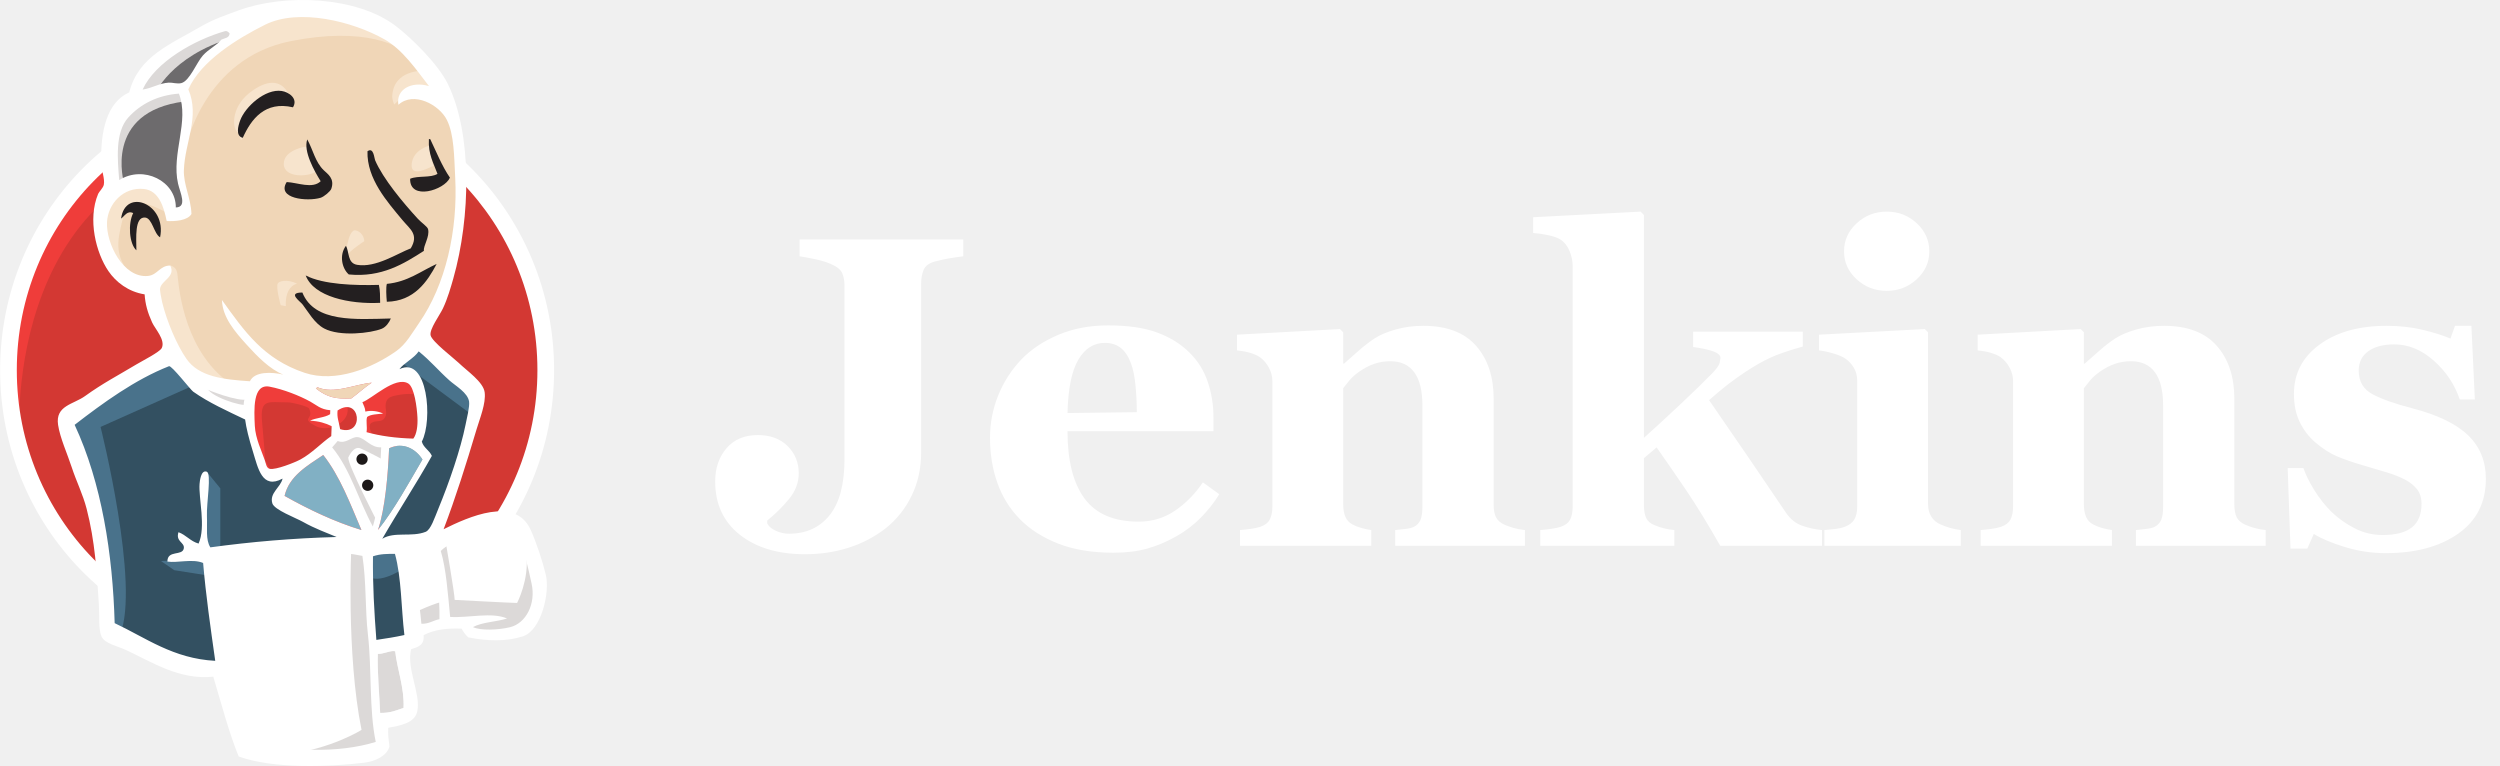
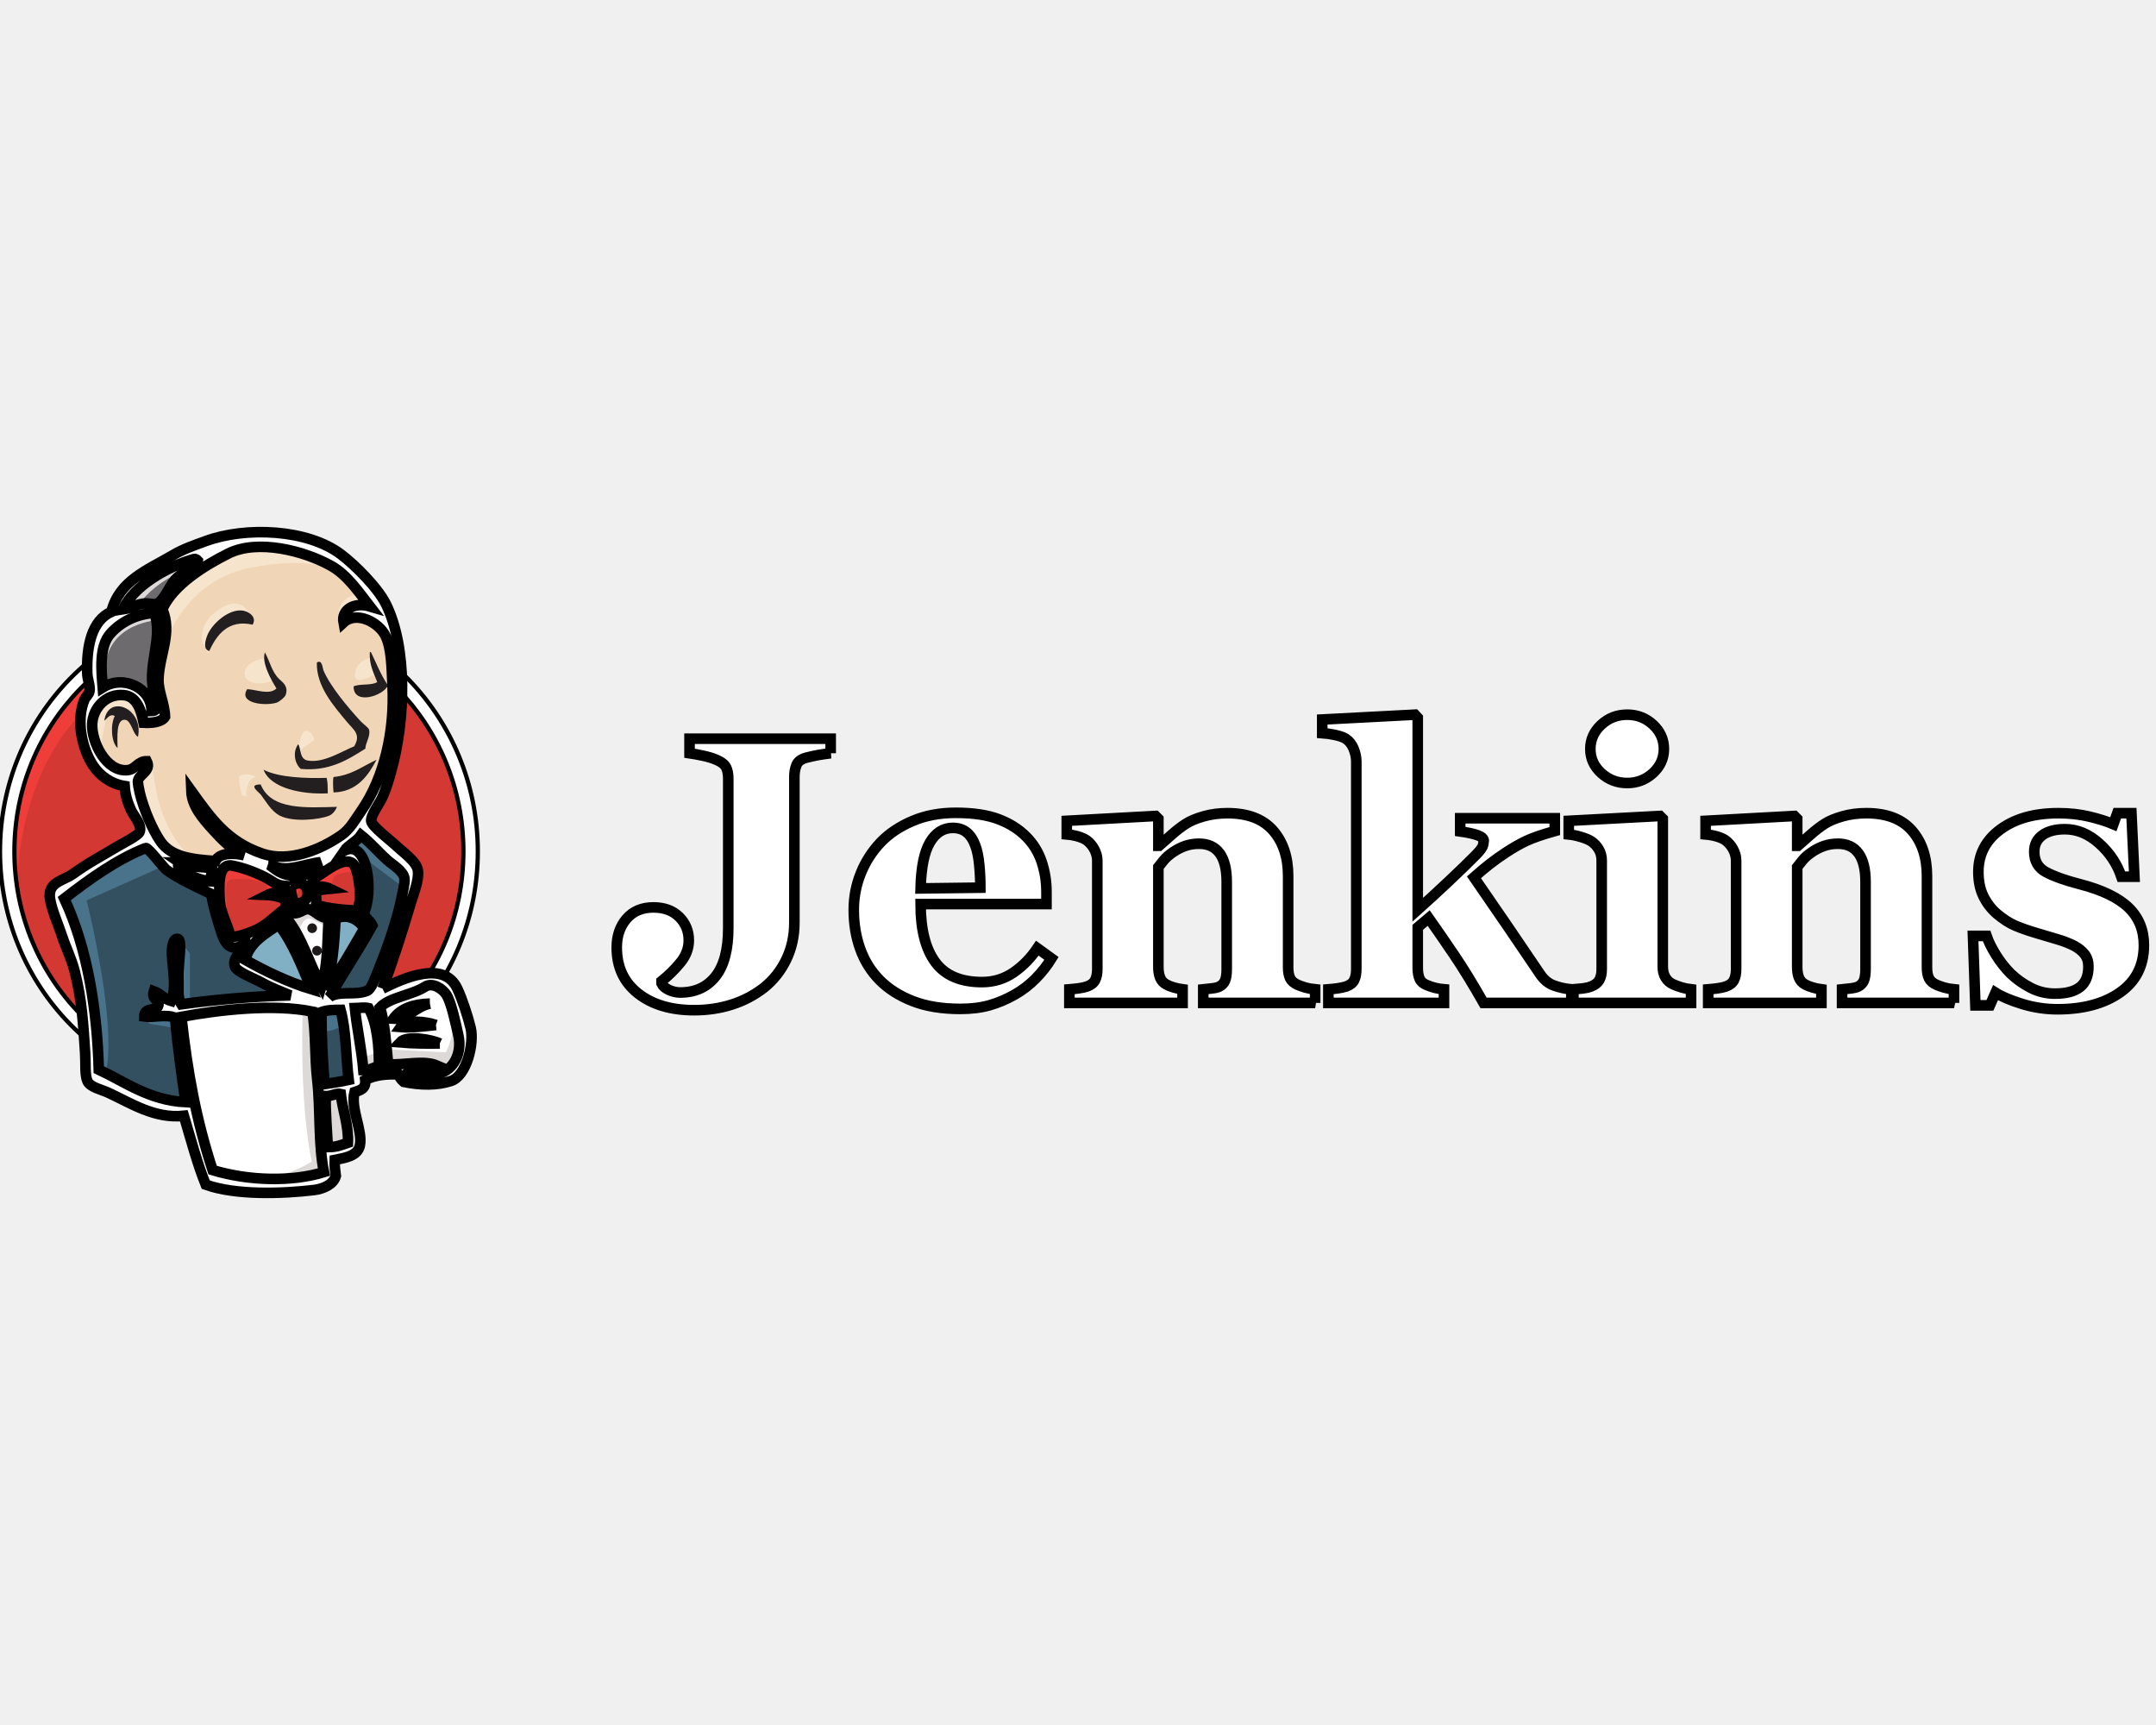
- <svg xmlns="http://www.w3.org/2000/svg" width="2500" height="766" viewBox="10 10 1017.716 311.856">
+ <svg xmlns="http://www.w3.org/2000/svg" width="2500" height="2000" viewBox="10 10 1017.716 311.856">
  <path d="M232.147 160.275c0 61.786-48.968 111.874-109.375 111.874-60.405 0-109.373-50.088-109.373-111.874C13.399 98.488 62.367 48.4 122.772 48.4c60.407 0 109.375 50.089 109.375 111.876" fill="#d33833" />
  <path d="M17.856 187.983s-7.917-116.668 99.583-120l-7.499-12.5-58.332 19.582L34.94 94.233 20.356 122.15l-8.334 32.5 2.5 21.666" fill="#ef3d3a" />
-   <path d="M47.86 83.956c-19.19 19.635-31.065 46.745-31.065 76.737 0 29.983 11.875 57.097 31.065 76.73 19.2 19.63 45.659 31.745 74.911 31.745 29.253 0 55.714-12.114 74.913-31.745 19.188-19.632 31.065-46.745 31.065-76.73 0-29.992-11.878-57.102-31.065-76.737-19.199-19.627-45.659-31.74-74.913-31.743-29.252.002-55.711 12.116-74.911 31.743zm-4.856 158.215C22.609 221.314 10 192.49 10 160.693c0-31.802 12.609-60.624 33.002-81.483 20.39-20.864 48.614-33.794 79.768-33.79 31.154-.004 59.381 12.926 79.767 33.79 20.397 20.859 33.008 49.684 33.004 81.483.003 31.796-12.607 60.62-33.004 81.478-20.386 20.862-48.613 33.792-79.767 33.792-31.153 0-59.378-12.93-79.766-33.792" fill="#fff" />
+   <path d="M47.86 83.956c-19.19 19.635-31.065 46.745-31.065 76.737 0 29.983 11.875 57.097 31.065 76.73 19.2 19.63 45.659 31.745 74.911 31.745 29.253 0 55.714-12.114 74.913-31.745 19.188-19.632 31.065-46.745 31.065-76.73 0-29.992-11.878-57.102-31.065-76.737-19.199-19.627-45.659-31.74-74.913-31.743-29.252.002-55.711 12.116-74.911 31.743zm-4.856 158.215C22.609 221.314 10 192.49 10 160.693c0-31.802 12.609-60.624 33.002-81.483 20.39-20.864 48.614-33.794 79.768-33.79 31.154-.004 59.381 12.926 79.767 33.79 20.397 20.859 33.008 49.684 33.004 81.483.003 31.796-12.607 60.62-33.004 81.478-20.386 20.862-48.613 33.792-79.767 33.792-31.153 0-59.378-12.93-79.766-33.792" stroke="#000" stroke-width="2" fill="#fff" />
  <path d="M168.814 160.895l-16.668 2.5-22.5 2.5-14.583.416-14.167-.416-10.833-3.334-9.583-10.416-7.5-21.25-1.667-4.584-10-3.332-5.833-9.584-4.167-13.75 4.583-12.084 10.834-3.75 8.75 4.168 4.166 9.166 5-.834 1.667-2.082-1.667-9.584-.416-12.084 2.5-16.666-.097-9.52L94.23 34.23l13.333-9.584 23.333-10 25.834 3.75 22.5 16.25 10.416 16.667 6.668 12.083 1.666 30-5 25.834-9.166 22.916-8.75 12.084" fill="#f0d6b7" />
  <path d="M154.646 232.978l-59.583 2.5v10l5 35-2.5 2.917-41.667-14.167-2.916-5-4.167-47.083-9.583-28.334-2.084-6.666L70.48 159.23l10.416-4.168 9.167 11.25 7.917 7.084 9.166 2.916 4.167 1.25 5 21.667 3.75 4.583 9.583-3.333-6.666 12.917 36.25 17.083-4.584 2.5" fill="#335061" />
  <path d="M55.896 87.561l10.834-3.75 8.75 4.168 4.166 9.166 5-.834 1.25-5-2.5-9.582 2.5-22.918-2.084-12.5 7.5-8.75 16.25-12.916-4.582-6.25-22.918 11.25-9.582 7.5-5.417 11.666-8.333 11.25-2.5 13.334 1.666 14.166" fill="#6d6b6d" />
  <path d="M72.979 48.395s6.25-15.416 31.25-22.916 1.25-5.418 1.25-5.418L78.395 30.48 67.979 40.895l-4.584 8.334 9.584-.834M60.479 84.645s-8.75-29.167 24.582-33.334l-1.25-5-22.916 5.418-6.666 21.666 1.666 14.166 4.584-2.916" fill="#dcd9d8" />
  <path d="M73.811 123.395l5.456-5.286s2.462.286 2.878 3.202c.416 2.918 1.666 29.168 19.584 43.335 1.633 1.293-13.334-2.085-13.334-2.085L75.061 141.73M150.481 115.479s.972-12.63 4.374-11.659c3.401.971 3.401 4.373 3.401 4.373s-8.261 5.343-7.775 7.286M185.063 69.229s-6.87 1.45-7.5 7.5c-.633 6.051 7.5 1.25 8.75.832M134.646 69.646s-9.166 1.25-9.166 7.083c0 5.832 10.416 5.417 13.334 2.917M77.979 96.729s-15.834-9.584-17.5-.418c-1.668 9.168-5.418 15.834 2.5 25.418l-5.418-1.668-5-12.916-1.666-12.5 9.584-10.001 10.832.834 6.25 5 .418 6.25M85.479 70.479s7.082-36.668 42.916-43.75c29.503-5.831 44.999 1.25 50.834 7.916 0 0-26.25-31.249-51.25-21.666-25 9.582-43.334 27.082-42.918 38.332.71 19.16.418 19.168.418 19.168M182.146 38.811s-12.082-.416-12.5 10.418c0 0-.001 1.666.834 3.332 0 0 9.585-10.833 15.416-5" fill="#f7e4cd" />
  <path d="M129.235 53.69s-2.08-16.629-16.256-6.961c-9.168 6.25-8.334 15-6.668 16.666 1.668 1.668 1.214 5.024 2.483 2.72 1.267-2.304.85-9.804 5.435-11.886 4.582-2.084 12.096-4.411 15.006-.539" fill="#f7e4cd" />
  <path d="M90.061 166.311l-39.166 17.5s16.25 64.584 7.916 84.584l-5.832-2.082-.418-24.584-10.832-46.666-4.584-12.918 40.834-27.499 12.082 11.665M94.089 202.033l5.556 6.778v25h-6.666s-.834-17.5-.834-19.583c0-2.083.834-9.583.834-9.583M94.229 237.563l-18.75.832 5.416 3.75 13.334 2.083" fill="#49728b" />
  <path d="M158.396 233.395l15.418-.417 3.75 38.333-15.834 2.083-3.334-39.999" fill="#335061" />
  <path d="M162.563 233.395l23.332-1.25s9.584-24.167 9.584-25.417 8.334-35 8.334-35l-18.75-19.582-3.75-3.333-10 10v38.75l-8.75 35.832" fill="#335061" />
  <path d="M172.979 230.478l-14.584 2.917 2.084 11.668c5.416 2.5 14.584-4.168 14.584-4.168M173.396 157.563l29.168 21.667.832-10-22.082-20.417-7.918 8.75" fill="#49728b" />
  <path d="M108.689 315.483l-8.626-35.007-4.29-25.828-.71-19.172 39.043-2.078 24.29-.004-2.207 43.754 3.75 33.75-.418 6.25-31.665 2.5-19.167-4.165" fill="#fff" />
  <path d="M152.979 232.978s-2.084 43.333 4.166 74.167c0 0-12.5 7.918-30.834 10l35.001-1.25 4.167-2.5-5-68.332-1.25-14.585" fill="#dcd9d8" />
  <path d="M178.272 267.983l16.25-4.584 30.833-1.666 4.584-14.168-8.334-24.582-9.582-1.25-13.334 4.166-12.793 6.246-6.791-1.246-5.293 2.079" fill="#fff" />
  <path d="M177.979 259.645s10.832-4.999 12.5-4.582l-4.584-22.918 5.417-2.082s3.75 21.666 3.75 24.166c0 0 23.333 1.25 25.417 1.25 0 0 5-9.583 3.75-19.583l4.583 13.333.417 7.5-6.667 10-7.5 1.667-12.5-.417-4.167-5.416-14.582 2.082-4.584 1.668" fill="#dcd9d8" />
  <path d="M161.605 230.066l-9.166-23.332-9.584-13.75s2.083-5.834 5-5.834h9.584l9.166 3.334-.832 15.416-4.168 24.166" fill="#fff" />
  <path d="M163.396 222.145s-11.666-22.499-11.666-25.832c0 0 2.083-5 5-3.75 2.916 1.25 9.166 4.582 9.166 4.582v-7.916l-14.166-2.918-9.584 1.25 16.25 38.334 3.334.418" fill="#dcd9d8" />
  <path d="M112.439 167.15l-11.543-1.255-10.834-3.334v3.75l5.294 5.838 16.667 7.5" fill="#fff" />
  <path d="M93.814 168.399s12.916 5.417 17.084 4.167l.413 4.995-11.664-2.495-7.083-5 1.25-1.667" fill="#dcd9d8" />
  <path d="M178.227 188.568c-7.07-.208-13.457-1.048-19.05-2.625.38-2.293-.332-4.543.24-6.195 1.558-1.123 4.172-1.105 6.527-1.368-2.038-1.002-4.899-1.397-7.251-.82-.056-1.591-.77-2.577-1.202-3.822 3.975-1.42 13.359-10.72 18.638-7.64 2.515 1.465 3.584 9.832 3.779 13.9.163 3.377-.305 6.782-1.68 8.57" fill="#d33833" />
  <path d="M178.227 188.568c-7.07-.208-13.457-1.048-19.05-2.625.38-2.293-.332-4.543.24-6.195 1.558-1.123 4.172-1.105 6.527-1.368-2.038-1.002-4.899-1.397-7.251-.82-.056-1.591-.77-2.577-1.202-3.822 3.975-1.42 13.359-10.72 18.638-7.64 2.515 1.465 3.584 9.832 3.779 13.9.163 3.377-.305 6.782-1.68 8.57z" fill="none" stroke="#d33833" stroke-width="2.5" />
  <path d="M144.419 177.01c-.019.535-.042 1.074-.063 1.614-2.207 1.45-5.77 1.432-8.194 2.651 3.572.156 6.383 1.016 8.815 2.229l-.157 4.042c-4.046 2.77-7.742 6.895-12.506 9.493-2.253 1.229-10.159 4.39-12.555 3.831-1.355-.315-1.478-1.997-2.02-3.584-1.155-3.395-3.814-8.8-4.047-13.915-.294-6.457-.947-17.278 6.012-15.948 5.614 1.07 12.145 3.657 16.491 6.032 2.657 1.45 4.194 3.245 8.224 3.555" fill="#d33833" />
  <path d="M144.419 177.01c-.019.535-.042 1.074-.063 1.614-2.207 1.45-5.77 1.432-8.194 2.651 3.572.156 6.383 1.016 8.815 2.229l-.157 4.042c-4.046 2.77-7.742 6.895-12.506 9.493-2.253 1.229-10.159 4.39-12.555 3.831-1.355-.315-1.478-1.997-2.02-3.584-1.155-3.395-3.814-8.8-4.047-13.915-.294-6.457-.947-17.278 6.012-15.948 5.614 1.07 12.145 3.657 16.491 6.032 2.657 1.45 4.194 3.245 8.224 3.555z" fill="none" stroke="#d33833" stroke-width="2.5" />
  <path d="M148.438 184.715c-.62-3.517-1.333-4.521-1.057-7.591 9.383-6.254 11.144 10.745 1.056 7.591" fill="#d33833" />
  <path d="M148.438 184.715c-.62-3.517-1.333-4.521-1.057-7.591 9.383-6.254 11.144 10.745 1.056 7.591z" fill="none" stroke="#d33833" stroke-width="2.5" />
  <path d="M162.021 187.566s-2.917-4.167-.832-5.417c2.082-1.25 4.167.001 5.417-2.083 1.25-2.082 0-3.332.416-5.832.418-2.5 2.503-2.918 4.584-3.334 2.083-.416 7.918-1.25 8.75.834l-2.5-7.5-5-1.668-15.834 9.168-.832 4.582v9.168M118.271 201.316c-.501-6.502-1.03-12.996-1.62-19.492-.881-9.7 2.33-8.008 10.739-8.008 1.284 0 7.907 1.532 8.381 2.5 2.273 4.642-3.8 3.61 2.619 7.11 5.416 2.954 14.988-1.793 12.799-8.36-1.225-1.46-6.383-.455-8.231-1.412l-9.765-5.063c-4.142-2.15-13.713-5.28-18.13-2.278-11.187 7.61.707 26.62 4.698 34.557" fill="#ef3d3a" />
  <path d="M129.235 53.69c-11.356-2.645-16.999 4.753-20.441 12.425-3.074-.745-1.85-4.925-1.074-7.055 2.033-5.59 10.225-13.031 16.918-12.022 2.88.433 6.778 3.067 4.597 6.652M184.569 66.623l.539.02c2.566 5.332 4.787 10.98 8.023 15.686-2.167 5.051-16.421 9.521-16.202.451 3.082-1.347 8.403-.275 11.136-1.996-1.579-4.336-3.859-8.028-3.496-14.161M135.05 66.761c2.435 4.464 3.228 9.154 6.689 12.528 1.559 1.519 4.59 3.37 3.087 7.594-.351.996-2.917 3.217-4.4 3.653-5.411 1.597-18.02.33-13.75-6.417 4.477.209 10.49 2.906 13.835-.341-2.567-4.107-7.146-12.23-5.461-17.017M182.537 112.129c-8.147 5.235-17.232 10.925-30.582 9.605-2.853-2.48-3.94-7.999-1.169-11.644 1.443 2.48.536 7.041 4.556 7.728 7.575 1.296 16.392-4.634 21.842-6.708 3.377-5.696-.293-7.791-3.336-11.457-6.23-7.512-14.59-16.822-14.287-28.067 2.52-1.826 2.736 2.788 3.098 3.628 3.254 7.614 11.442 17.354 17.419 23.871 1.467 1.605 3.883 3.145 4.152 4.206.775 3.088-2.016 6.785-1.692 8.838M75.127 106.619c-2.553-1.458-3.162-7.878-6.16-8.06-4.283-.261-3.502 8.327-3.486 13.35-2.948-2.676-3.467-10.921-1.301-15.154-2.47-1.212-3.573 1.338-4.941 2.236 1.76-12.787 18.706-5.93 15.889 7.628M187.725 117.454c-3.792 7.219-9.157 15.169-20.286 15.4-.226-2.331-.4-5.879.012-7.284 8.508-.816 13.76-5.146 20.274-8.116M134.409 122.134c7.097 3.734 20.142 4.134 29.79 3.851.517 2.114.505 4.725.525 7.303-12.402.618-27.064-2.45-30.315-11.154M133.059 129.094c4.909 12.324 21.779 10.905 36.005 10.565-.626 1.6-1.984 3.49-3.671 4.174-4.56 1.855-17.133 3.262-23.463-.1-4.014-2.133-6.591-6.954-8.791-9.78-1.061-1.365-6.35-4.852-.08-4.86" fill="#231f20" />
  <path d="M181.945 197.071c-5.76 9.865-11.27 19.998-18.105 28.7 2.865-8.425 4.091-22.523 4.524-33.272 5.994-2.804 11.126.632 13.581 4.572" fill="#81b0c4" />
-   <path d="M212.94 232.529c-6.449 1.291-10.98 7.559-17.271 7.156 3.457-4.874 9.516-6.929 17.271-7.156M215.785 242.621c-5.256.557-11.43 1.407-16.761.968 2.523-3.855 12.247-2.525 16.761-.968M217.606 251.323c-5.907.128-13.25.01-18.863-.46 3.32-3.568 15.032-1.325 18.863.46" fill="#fff" />
+   <path d="M212.94 232.529c-6.449 1.291-10.98 7.559-17.271 7.156 3.457-4.874 9.516-6.929 17.271-7.156M215.785 242.621c-5.256.557-11.43 1.407-16.761.968 2.523-3.855 12.247-2.525 16.761-.968M217.606 251.323c-5.907.128-13.25.01-18.863-.46 3.32-3.568 15.032-1.325 18.863.46" stroke="#000" stroke-width="5" fill="#fff" />
  <path d="M170.83 275.134c.846 7.419 3.787 14.936 3.42 23.061-3.266 1.101-5.143 2.065-9.52 2.06-.309-6.906-1.233-17.462-.956-24.045 2.153.143 5.327-1.537 7.056-1.076" fill="#dcd9d8" />
  <path d="M161.306 165.794c-2.966 1.936-5.492 4.355-8.341 6.422-6.318.313-9.765-.437-14.406-4.065.076-.29.542-.16.56-.518 6.762 3.012 15.359-1.23 22.187-1.84" fill="#f0d6b7" />
  <path d="M125.806 211.891c1.858-8.05 9.138-12.22 15.749-16.655 6.824 8.66 10.974 19.798 15.544 30.545-10.798-3.255-21.83-8.536-31.293-13.89" fill="#81b0c4" />
-   <path d="M163.775 276.21c-.276 6.583.647 17.139.956 24.045 4.378.006 6.253-.957 9.52-2.06.369-8.125-2.573-15.642-3.42-23.061-1.73-.461-4.903 1.219-7.056 1.076zm-68.142-37.436c2.886 26.529 7.065 48.829 14.73 72.321 17.016 5.166 37.526 5.616 52.565.955-2.76-13.259-1.555-29.401-3.168-43.551-1.217-10.635-.596-21.335-2.264-32.185-18.223-3.79-43.98-.885-61.863 2.46zm66.17-2.291c-.153 11.392.51 22.63 1.38 34.038 4.376-.656 7.345-1.095 11.408-1.986-1.319-10.982-1.157-23.34-3.846-33.055-3.106.029-5.843-.036-8.941 1.003zm22.195-1.838c-2.077-.475-4.494-.019-6.478.02.933 9.288 3.195 19.538 3.991 29.286 3.122.097 4.789-1.375 7.357-1.87.137-8.558-.75-20.348-4.87-27.436zm33.605 30.704c6.506-1.579 10.596-9.548 8.777-17.733-1.221-5.5-3.396-15.856-5.724-19.375-1.72-2.6-6.383-6.008-10.107-3.625-6.058 3.88-16.73 5.005-21.146 9.7 2.215 7.375 2.902 17.505 3.816 26.85 7.567.473 16.877-2.082 23.171.63-4.394 1.422-10.095 1.433-13.89 3.507 3.103 1.498 10.366 1.196 15.103.046zm-60.504-39.568c-4.57-10.747-8.721-21.885-15.544-30.545-6.611 4.435-13.891 8.604-15.749 16.655 9.463 5.354 20.495 10.635 31.293 13.89zm11.265-33.28c-.433 10.748-1.659 24.847-4.524 33.27 6.834-8.7 12.345-18.833 18.105-28.698-2.455-3.942-7.587-7.378-13.581-4.573zm-12.77-4.538c-2.589-.28-4.786 2.976-8.154 1.568-.77.853-1.471 1.777-2.257 2.61 7.435 8.96 10.813 21.672 16.556 32.203 3.081-10.115 2.726-21.196 3.405-32.236-4.234.267-6.583-3.83-9.55-4.145zm-8.211-10.838c-.277 3.069.437 4.074 1.056 7.591 10.086 3.153 8.325-13.846-1.056-7.59zm-11.187-3.672c-4.346-2.375-10.877-4.963-16.491-6.033-6.959-1.332-6.306 9.493-6.011 15.949.232 5.114 2.89 10.52 4.046 13.915.543 1.586.664 3.269 2.02 3.584 2.396.558 10.301-2.603 12.555-3.832 4.764-2.597 8.46-6.722 12.506-9.492.053-1.348.104-2.695.158-4.043-2.433-1.21-5.244-2.072-8.815-2.228 2.422-1.22 5.986-1.202 8.194-2.652.02-.54.043-1.077.062-1.613-4.031-.308-5.567-2.103-8.224-3.555zM94.68 165.91c-3.608 3.663 10.117 8.654 14.489 8.924-.025-2.319 1.32-4.502 1.05-6.165-5.192-.911-12.013-.31-15.54-2.759zm44.44 1.72c-.018.358-.484.228-.56.52 4.641 3.627 8.089 4.377 14.406 4.064 2.849-2.067 5.375-4.485 8.341-6.422-6.829.61-15.425 4.852-22.187 1.838zm40.79 12.37c-.195-4.07-1.264-12.436-3.779-13.9-5.279-3.083-14.662 6.22-18.637 7.64.432 1.244 1.146 2.23 1.2 3.822 2.352-.578 5.215-.183 7.252.82-2.355.263-4.969.246-6.527 1.367-.572 1.651.14 3.901-.24 6.195 5.592 1.578 11.98 2.418 19.05 2.625 1.374-1.79 1.843-5.195 1.68-8.57zm-91.303-10.547c-1.132-.808-8.796-10.779-9.845-10.365-13.867 5.469-26.833 14.926-38.421 23.869 11.048 23.705 15.508 52.747 16.295 80.738 12.655 5.92 23.771 14.453 40.944 15.343-1.988-14.06-3.803-26.604-4.93-39.841-4.315-1.82-10.505.082-14.543-.565-.033-4.865 6.168-2.132 6.684-5.403.389-2.475-3.413-2.662-2.175-6.56 3.158 1.148 4.815 3.681 8.181 4.634 3.077-6.73-.042-18.638.4-24.263.084-1.056.528-5.85 2.893-5.01 2.094.744-.119 12.753.11 18.077.209 4.905-.593 9.65 1.394 12.73 16.595-2.26 33.457-3.72 51.412-4.212-3.95-1.695-8.642-3.298-13.787-6.198-2.79-1.572-11.582-4.844-12.387-7.493-1.283-4.221 3.369-6.47 4.165-10.089-8.376 4.57-10.011-4.378-11.992-10.716-1.795-5.741-2.818-10.03-3.258-13.341-7.215-3.44-14.93-6.924-21.14-11.335zm83.974-9.159c11.554-5.602 13.636 20.939 9.107 29.489.7 2.55 3.108 3.526 4.09 5.819-6.447 11.55-13.608 22.332-20.187 33.745 4.894-3.047 11.884-.545 17.643-2.824 2.105-.833 3.628-5.651 5.222-9.506 4.384-10.607 8.985-23.978 11.034-34.1.462-2.305 1.722-7.33 1.44-9.383-.504-3.675-5.49-6.4-8.026-8.672-4.673-4.198-7.615-7.89-12.49-11.815-1.975 2.915-6.217 4.875-7.833 7.247zM62.183 57.835c-5.507 6.056-4.354 17.408-3.687 25.483 9.952-6.262 23.159.493 23.034 11.142 4.751-.127 1.775-5.935.916-9.676-2.808-12.22 4.732-25.496.342-36.671-8.523.647-15.525 4.128-20.605 9.722zm39.392-35.157C89.113 26.21 73.139 35.266 68.018 46.463c3.966-.577 6.718-2.577 10.63-2.824 1.48-.096 3.416.619 5.115.197 3.386-.84 6.243-8.432 8.798-11.257 2.49-2.759 5.484-3.938 7.533-6.453 1.315-.635 3.261-.59 3.336-2.567-.571-.61-1.172-1.075-1.855-.881zM166.454 26c-12.936-7.297-34.833-12.787-48.593-5.929-11.103 5.538-26.112 14.697-31.23 26.304 4.78 11.203-1.416 21.466-1.811 32.838-.21 6.05 2.849 11.333 3.083 17.92-1.637 2.7-6.633 3.032-10.093 2.847-1.164-5.827-3.202-12.377-9.204-13.035-8.491-.929-14.698 6.099-15.085 13.443-.457 8.636 6.633 22.95 16.682 21.957 3.88-.384 4.836-4.275 9.064-4.235 2.292 4.574-3.536 6.01-4.136 9.281-.156.845.484 4.148.855 5.697 1.825 7.54 5.894 17.3 9.899 23.042 5.082 7.284 15.07 8.38 25.814 9.094 1.918-4.134 8.987-3.793 13.593-2.711-5.52-2.187-10.652-7.487-14.905-12.178-4.885-5.382-9.833-11.156-10.083-18.191 9.232 12.807 16.86 23.994 33.646 29.626 12.703 4.261 27.538-1.952 37.296-8.806 4.05-2.849 6.468-7.369 9.346-11.506 10.77-15.494 15.797-37.61 14.693-59.043-.455-8.841-.436-17.65-3.401-23.597-3.1-6.22-13.585-11.783-19.723-6.158-1.137-6.047 5.104-9.789 12.435-7.611-5.226-6.75-10.712-14.856-18.142-19.049zm24.101 199.459c10.109-5.025 28.996-13.526 35.334.019 2.339 4.993 5.082 13.432 6.294 18.587 1.71 7.27-1.855 22.554-9.33 24.994-6.6 2.155-14.303 2.025-22.254.426-.936-.779-1.979-2.136-2.708-3.551-5.677-.22-10.994.306-15.479 2.639.425 4.198-2.415 4.872-5.077 5.737-1.974 7.826 3.949 18.048 2.531 25.184-1.011 5.084-7.266 5.87-11.864 6.821-.15 2.825.202 5.184.515 7.574-1.05 3.874-5.766 6.079-10.235 6.619-14.697 1.765-37.016 2.56-51.153-2.525-3.945-9.678-7.054-21.45-10.34-32.498-13.789 1.473-24.942-5.95-35.455-10.812-3.64-1.688-8.677-2.618-10.035-5.515-1.319-2.807-.78-8.182-1.107-13.262-.832-12.97-1.545-25.482-4.97-38.763-1.538-5.96-4.22-11.22-6.09-16.962-1.728-5.322-4.747-11.9-5.536-17.207-1.167-7.866 6.239-8.304 10.975-11.713 7.323-5.27 13.07-8.186 20.999-12.943 2.349-1.41 9.43-4.975 10.236-6.618 1.601-3.256-2.749-7.847-3.912-10.4-1.84-4.036-2.799-7.465-3.063-11.449-6.652-1.05-11.694-5.01-14.74-9.473-5.039-7.387-8.534-21.055-4.174-31.452.342-.818 2.048-2.428 2.3-3.685.495-2.476-.935-5.77-1.023-8.403-.458-13.512 2.286-25.154 11.382-29.23 3.693-14.712 16.91-19.603 29.363-26.914 4.655-2.733 9.786-4.479 15.086-6.429 19.01-6.996 48.176-5.679 63.954 6.254 6.69 5.06 17.383 15.744 21.208 23.479 10.103 20.42 9.385 54.55 2.32 79.39-.95 3.336-2.328 8.238-4.252 12.245-1.341 2.797-5.51 8.395-5.004 10.865.521 2.553 9.506 9.375 11.431 11.232 3.47 3.346 10.06 7.788 10.593 12.011.574 4.493-1.98 10.64-3.275 14.978-4.321 14.472-8.541 27.849-13.445 40.75" fill="#fff" />
+   <path d="M163.775 276.21c-.276 6.583.647 17.139.956 24.045 4.378.006 6.253-.957 9.52-2.06.369-8.125-2.573-15.642-3.42-23.061-1.73-.461-4.903 1.219-7.056 1.076zm-68.142-37.436c2.886 26.529 7.065 48.829 14.73 72.321 17.016 5.166 37.526 5.616 52.565.955-2.76-13.259-1.555-29.401-3.168-43.551-1.217-10.635-.596-21.335-2.264-32.185-18.223-3.79-43.98-.885-61.863 2.46zm66.17-2.291c-.153 11.392.51 22.63 1.38 34.038 4.376-.656 7.345-1.095 11.408-1.986-1.319-10.982-1.157-23.34-3.846-33.055-3.106.029-5.843-.036-8.941 1.003zm22.195-1.838c-2.077-.475-4.494-.019-6.478.02.933 9.288 3.195 19.538 3.991 29.286 3.122.097 4.789-1.375 7.357-1.87.137-8.558-.75-20.348-4.87-27.436zm33.605 30.704c6.506-1.579 10.596-9.548 8.777-17.733-1.221-5.5-3.396-15.856-5.724-19.375-1.72-2.6-6.383-6.008-10.107-3.625-6.058 3.88-16.73 5.005-21.146 9.7 2.215 7.375 2.902 17.505 3.816 26.85 7.567.473 16.877-2.082 23.171.63-4.394 1.422-10.095 1.433-13.89 3.507 3.103 1.498 10.366 1.196 15.103.046zm-60.504-39.568c-4.57-10.747-8.721-21.885-15.544-30.545-6.611 4.435-13.891 8.604-15.749 16.655 9.463 5.354 20.495 10.635 31.293 13.89zm11.265-33.28c-.433 10.748-1.659 24.847-4.524 33.27 6.834-8.7 12.345-18.833 18.105-28.698-2.455-3.942-7.587-7.378-13.581-4.573zm-12.77-4.538c-2.589-.28-4.786 2.976-8.154 1.568-.77.853-1.471 1.777-2.257 2.61 7.435 8.96 10.813 21.672 16.556 32.203 3.081-10.115 2.726-21.196 3.405-32.236-4.234.267-6.583-3.83-9.55-4.145zm-8.211-10.838c-.277 3.069.437 4.074 1.056 7.591 10.086 3.153 8.325-13.846-1.056-7.59zm-11.187-3.672c-4.346-2.375-10.877-4.963-16.491-6.033-6.959-1.332-6.306 9.493-6.011 15.949.232 5.114 2.89 10.52 4.046 13.915.543 1.586.664 3.269 2.02 3.584 2.396.558 10.301-2.603 12.555-3.832 4.764-2.597 8.46-6.722 12.506-9.492.053-1.348.104-2.695.158-4.043-2.433-1.21-5.244-2.072-8.815-2.228 2.422-1.22 5.986-1.202 8.194-2.652.02-.54.043-1.077.062-1.613-4.031-.308-5.567-2.103-8.224-3.555zM94.68 165.91c-3.608 3.663 10.117 8.654 14.489 8.924-.025-2.319 1.32-4.502 1.05-6.165-5.192-.911-12.013-.31-15.54-2.759zm44.44 1.72c-.018.358-.484.228-.56.52 4.641 3.627 8.089 4.377 14.406 4.064 2.849-2.067 5.375-4.485 8.341-6.422-6.829.61-15.425 4.852-22.187 1.838zm40.79 12.37c-.195-4.07-1.264-12.436-3.779-13.9-5.279-3.083-14.662 6.22-18.637 7.64.432 1.244 1.146 2.23 1.2 3.822 2.352-.578 5.215-.183 7.252.82-2.355.263-4.969.246-6.527 1.367-.572 1.651.14 3.901-.24 6.195 5.592 1.578 11.98 2.418 19.05 2.625 1.374-1.79 1.843-5.195 1.68-8.57zm-91.303-10.547c-1.132-.808-8.796-10.779-9.845-10.365-13.867 5.469-26.833 14.926-38.421 23.869 11.048 23.705 15.508 52.747 16.295 80.738 12.655 5.92 23.771 14.453 40.944 15.343-1.988-14.06-3.803-26.604-4.93-39.841-4.315-1.82-10.505.082-14.543-.565-.033-4.865 6.168-2.132 6.684-5.403.389-2.475-3.413-2.662-2.175-6.56 3.158 1.148 4.815 3.681 8.181 4.634 3.077-6.73-.042-18.638.4-24.263.084-1.056.528-5.85 2.893-5.01 2.094.744-.119 12.753.11 18.077.209 4.905-.593 9.65 1.394 12.73 16.595-2.26 33.457-3.72 51.412-4.212-3.95-1.695-8.642-3.298-13.787-6.198-2.79-1.572-11.582-4.844-12.387-7.493-1.283-4.221 3.369-6.47 4.165-10.089-8.376 4.57-10.011-4.378-11.992-10.716-1.795-5.741-2.818-10.03-3.258-13.341-7.215-3.44-14.93-6.924-21.14-11.335zm83.974-9.159c11.554-5.602 13.636 20.939 9.107 29.489.7 2.55 3.108 3.526 4.09 5.819-6.447 11.55-13.608 22.332-20.187 33.745 4.894-3.047 11.884-.545 17.643-2.824 2.105-.833 3.628-5.651 5.222-9.506 4.384-10.607 8.985-23.978 11.034-34.1.462-2.305 1.722-7.33 1.44-9.383-.504-3.675-5.49-6.4-8.026-8.672-4.673-4.198-7.615-7.89-12.49-11.815-1.975 2.915-6.217 4.875-7.833 7.247zM62.183 57.835c-5.507 6.056-4.354 17.408-3.687 25.483 9.952-6.262 23.159.493 23.034 11.142 4.751-.127 1.775-5.935.916-9.676-2.808-12.22 4.732-25.496.342-36.671-8.523.647-15.525 4.128-20.605 9.722zm39.392-35.157C89.113 26.21 73.139 35.266 68.018 46.463c3.966-.577 6.718-2.577 10.63-2.824 1.48-.096 3.416.619 5.115.197 3.386-.84 6.243-8.432 8.798-11.257 2.49-2.759 5.484-3.938 7.533-6.453 1.315-.635 3.261-.59 3.336-2.567-.571-.61-1.172-1.075-1.855-.881zM166.454 26c-12.936-7.297-34.833-12.787-48.593-5.929-11.103 5.538-26.112 14.697-31.23 26.304 4.78 11.203-1.416 21.466-1.811 32.838-.21 6.05 2.849 11.333 3.083 17.92-1.637 2.7-6.633 3.032-10.093 2.847-1.164-5.827-3.202-12.377-9.204-13.035-8.491-.929-14.698 6.099-15.085 13.443-.457 8.636 6.633 22.95 16.682 21.957 3.88-.384 4.836-4.275 9.064-4.235 2.292 4.574-3.536 6.01-4.136 9.281-.156.845.484 4.148.855 5.697 1.825 7.54 5.894 17.3 9.899 23.042 5.082 7.284 15.07 8.38 25.814 9.094 1.918-4.134 8.987-3.793 13.593-2.711-5.52-2.187-10.652-7.487-14.905-12.178-4.885-5.382-9.833-11.156-10.083-18.191 9.232 12.807 16.86 23.994 33.646 29.626 12.703 4.261 27.538-1.952 37.296-8.806 4.05-2.849 6.468-7.369 9.346-11.506 10.77-15.494 15.797-37.61 14.693-59.043-.455-8.841-.436-17.65-3.401-23.597-3.1-6.22-13.585-11.783-19.723-6.158-1.137-6.047 5.104-9.789 12.435-7.611-5.226-6.75-10.712-14.856-18.142-19.049zm24.101 199.459c10.109-5.025 28.996-13.526 35.334.019 2.339 4.993 5.082 13.432 6.294 18.587 1.71 7.27-1.855 22.554-9.33 24.994-6.6 2.155-14.303 2.025-22.254.426-.936-.779-1.979-2.136-2.708-3.551-5.677-.22-10.994.306-15.479 2.639.425 4.198-2.415 4.872-5.077 5.737-1.974 7.826 3.949 18.048 2.531 25.184-1.011 5.084-7.266 5.87-11.864 6.821-.15 2.825.202 5.184.515 7.574-1.05 3.874-5.766 6.079-10.235 6.619-14.697 1.765-37.016 2.56-51.153-2.525-3.945-9.678-7.054-21.45-10.34-32.498-13.789 1.473-24.942-5.95-35.455-10.812-3.64-1.688-8.677-2.618-10.035-5.515-1.319-2.807-.78-8.182-1.107-13.262-.832-12.97-1.545-25.482-4.97-38.763-1.538-5.96-4.22-11.22-6.09-16.962-1.728-5.322-4.747-11.9-5.536-17.207-1.167-7.866 6.239-8.304 10.975-11.713 7.323-5.27 13.07-8.186 20.999-12.943 2.349-1.41 9.43-4.975 10.236-6.618 1.601-3.256-2.749-7.847-3.912-10.4-1.84-4.036-2.799-7.465-3.063-11.449-6.652-1.05-11.694-5.01-14.74-9.473-5.039-7.387-8.534-21.055-4.174-31.452.342-.818 2.048-2.428 2.3-3.685.495-2.476-.935-5.77-1.023-8.403-.458-13.512 2.286-25.154 11.382-29.23 3.693-14.712 16.91-19.603 29.363-26.914 4.655-2.733 9.786-4.479 15.086-6.429 19.01-6.996 48.176-5.679 63.954 6.254 6.69 5.06 17.383 15.744 21.208 23.479 10.103 20.42 9.385 54.55 2.32 79.39-.95 3.336-2.328 8.238-4.252 12.245-1.341 2.797-5.51 8.395-5.004 10.865.521 2.553 9.506 9.375 11.431 11.232 3.47 3.346 10.06 7.788 10.593 12.011.574 4.493-1.98 10.64-3.275 14.978-4.321 14.472-8.541 27.849-13.445 40.75" stroke="#000" stroke-width="5" fill="#fff" />
  <path d="M123.114 125.286c.548-.73 3.563-1.838 7.782.193 0 0-5 .832-4.583 9.17l-2.083-.418c-.001 0-2.155-7.558-1.116-8.945" fill="#f7e4cd" />
  <path d="M159.646 196.938a2.291 2.291 0 1 1-4.582 0 2.291 2.291 0 0 1 4.582 0M161.938 207.563a2.292 2.292 0 1 1-4.585-.002 2.292 2.292 0 0 1 4.584.002" fill="#1d1919" />
  <g>
-     <path fill="#fff" d="M402.111 114.35c-2.343.294-4.336.586-5.976.88a76.757 76.757 0 0 0-5.537 1.23c-2.404.645-3.942 1.79-4.614 3.43-.674 1.643-1.011 3.519-1.011 5.63v68.78c0 6.334-1.275 12.139-3.824 17.416s-6.051 9.704-10.503 13.28c-4.512 3.52-9.551 6.173-15.117 7.96-5.568 1.788-11.514 2.683-17.841 2.683-10.958 0-19.79-2.636-26.5-7.91-6.71-5.274-10.063-12.509-10.063-21.709 0-5.449 1.538-9.96 4.614-13.535 3.076-3.574 7.309-5.361 12.7-5.361 5.097 0 9.153 1.494 12.172 4.482 3.018 2.99 4.526 6.68 4.526 11.074 0 3.751-1.305 7.221-3.91 10.415-2.608 3.194-5.582 6.139-8.922 8.833v1.142c.529 1.173 1.674 2.169 3.438 2.989 1.76.821 3.553 1.23 5.376 1.23 7.05 0 12.587-2.521 16.612-7.564 4.025-5.042 6.039-12.666 6.039-22.87V126.4c0-2.111-.324-3.87-.972-5.277-.65-1.407-2.21-2.64-4.68-3.694-1.767-.763-3.9-1.408-6.403-1.935-2.502-.528-4.579-.909-6.226-1.144v-6.855h66.621v6.855zM506.349 211.206c-2.051 3.34-4.525 6.49-7.426 9.45-2.9 2.958-6.198 5.493-9.89 7.602-3.926 2.227-7.896 3.91-11.908 5.053-4.014 1.143-8.629 1.714-13.844 1.714-8.672 0-16.159-1.23-22.455-3.691-6.299-2.461-11.5-5.77-15.601-9.931-4.101-4.16-7.163-9.067-9.184-14.722-2.021-5.653-3.032-11.79-3.032-18.412 0-5.976 1.099-11.703 3.296-17.183a46.116 46.116 0 0 1 9.36-14.633c3.985-4.16 9.01-7.53 15.074-10.108 6.065-2.577 12.846-3.867 20.346-3.867 8.203 0 14.941.997 20.215 2.988 5.274 1.993 9.639 4.747 13.096 8.262 3.34 3.34 5.771 7.28 7.295 11.82 1.524 4.542 2.285 9.303 2.285 14.283v5.713h-59.414c0 12.012 2.315 21.154 6.944 27.422 4.629 6.27 11.983 9.404 22.06 9.404 5.508 0 10.459-1.507 14.854-4.526 4.395-3.018 8.145-6.84 11.25-11.47l6.679 4.832zm-33.574-33.398c0-3.515-.176-7.12-.527-10.81s-.967-6.71-1.847-9.053c-.996-2.754-2.36-4.834-4.086-6.24-1.729-1.406-3.912-2.11-6.549-2.11-4.511 0-8.115 2.285-10.81 6.855s-4.16 11.808-4.395 21.709l28.214-.351zM630.803 232.211H577.98v-6.416c1.113-.116 2.461-.264 4.043-.44s2.782-.467 3.603-.879c1.23-.643 2.11-1.582 2.637-2.812s.79-3.046.79-5.449v-41.132c0-5.977-1.102-10.473-3.305-13.492-2.203-3.017-5.45-4.526-9.74-4.526-2.35 0-4.537.351-6.564 1.055-2.026.703-4.01 1.729-5.95 3.076-1.704 1.173-3.07 2.373-4.098 3.604a81.796 81.796 0 0 0-2.6 3.253v47.196c0 2.051.293 3.766.879 5.141.585 1.378 1.551 2.418 2.9 3.12.936.528 2.11.998 3.515 1.406 1.406.412 2.782.703 4.131.88v6.415h-53.437v-6.416a77.21 77.21 0 0 0 4.438-.484c1.494-.205 2.77-.483 3.824-.835 1.875-.643 3.164-1.64 3.868-2.988.702-1.347 1.055-3.105 1.055-5.274V165.06c0-1.815-.47-3.603-1.407-5.36-.937-1.758-2.167-3.193-3.69-4.307-1.056-.703-2.388-1.288-4-1.758-1.612-.468-3.383-.79-5.317-.966v-6.416l41.924-2.285 1.318 1.319v12.743h.352a868.53 868.53 0 0 1 5.976-5.273c2.343-2.05 4.511-3.72 6.504-5.01 2.166-1.407 5.01-2.607 8.525-3.604 3.515-.996 7.265-1.494 11.25-1.494 9.55 0 16.712 2.711 21.489 8.13 4.775 5.42 7.162 12.613 7.162 21.578v43.067c0 2.169.321 3.898.966 5.185.645 1.29 1.847 2.315 3.604 3.076.936.412 2.095.822 3.471 1.23 1.377.412 2.944.703 4.703.88v6.415zM751.74 232.211h-41.428c-5.093-8.94-9.747-16.525-13.96-22.748a1173.113 1173.113 0 0 0-11.944-17.315l-5.178 4.38v19.16c0 2.11.307 3.838.922 5.185.615 1.348 1.802 2.345 3.56 2.988 1.055.47 2.285.88 3.692 1.23s2.812.588 4.218.703v6.416h-54.58v-6.416a73.913 73.913 0 0 0 4.424-.484c1.475-.205 2.773-.484 3.893-.835 1.886-.644 3.171-1.64 3.85-2.989.679-1.346 1.017-3.105 1.017-5.273v-97.998c0-1.934-.426-3.94-1.275-6.02-.85-2.079-2.096-3.647-3.735-4.702-1.113-.703-2.783-1.288-5.01-1.758-2.227-.469-4.248-.761-6.065-.879V98.44l43.767-2.285 1.32 1.406v90.7c4.33-3.868 9.202-8.35 14.615-13.447 5.413-5.096 9.758-9.315 13.037-12.655 1.934-1.991 3.001-3.5 3.207-4.525.204-1.025.308-1.655.308-1.89 0-1.055-.926-1.934-2.775-2.636-1.851-.703-4.635-1.32-8.353-1.847v-6.24h44.65v6.065c-5.852 1.642-10.313 3.18-13.383 4.614-3.07 1.436-6.42 3.355-10.048 5.756a117.312 117.312 0 0 0-6.972 4.974c-2.249 1.734-4.834 3.894-7.755 6.48 5.732 8.318 11.025 16.016 15.88 23.103s9.943 14.582 15.266 22.488c1.813 2.753 4.065 4.598 6.757 5.534 2.692.939 5.385 1.525 8.077 1.758v6.418zM808.254 232.211h-55.548v-6.416c1.524-.116 3.018-.264 4.483-.44 1.463-.176 2.725-.467 3.778-.879 1.875-.702 3.194-1.713 3.955-3.032.76-1.319 1.143-3.06 1.143-5.23V165.06c0-2.05-.47-3.852-1.406-5.405-.938-1.55-2.11-2.797-3.515-3.735-1.055-.702-2.652-1.376-4.79-2.02-2.14-.645-4.088-1.056-5.845-1.23v-6.417l43.066-2.285 1.319 1.319v69.785c0 2.05.44 3.793 1.318 5.23.88 1.436 2.14 2.505 3.78 3.207 1.172.528 2.46.998 3.867 1.406 1.406.412 2.87.703 4.395.88v6.415zM795.42 112.33c0 4.454-1.714 8.247-5.141 11.381-3.428 3.135-7.485 4.703-12.172 4.703-4.747 0-8.833-1.568-12.262-4.703-3.427-3.134-5.141-6.929-5.141-11.381 0-4.453 1.714-8.261 5.141-11.426s7.515-4.747 12.261-4.747 8.82 1.583 12.217 4.747c3.397 3.165 5.097 6.973 5.097 11.426zM932.355 232.211h-52.823v-6.416c1.113-.116 2.462-.264 4.043-.44s2.782-.467 3.604-.879c1.23-.643 2.11-1.582 2.636-2.812s.791-3.046.791-5.449v-41.132c0-5.977-1.102-10.473-3.306-13.492-2.202-3.017-5.449-4.526-9.739-4.526-2.35 0-4.537.351-6.565 1.055-2.026.703-4.01 1.729-5.95 3.076-1.704 1.173-3.07 2.373-4.097 3.604a81.796 81.796 0 0 0-2.6 3.253v47.196c0 2.051.292 3.766.878 5.141.585 1.378 1.552 2.418 2.9 3.12.937.528 2.11.998 3.515 1.406 1.407.412 2.783.703 4.132.88v6.415h-53.438v-6.416a77.21 77.21 0 0 0 4.439-.484c1.494-.205 2.769-.483 3.824-.835 1.875-.643 3.163-1.64 3.867-2.988.703-1.347 1.055-3.105 1.055-5.274V165.06c0-1.815-.47-3.603-1.406-5.36-.938-1.758-2.168-3.193-3.691-4.307-1.055-.703-2.388-1.288-3.999-1.758-1.613-.468-3.384-.79-5.317-.966v-6.416l41.923-2.285 1.319 1.319v12.743h.351a868.53 868.53 0 0 1 5.977-5.273c2.342-2.05 4.51-3.72 6.503-5.01 2.167-1.407 5.01-2.607 8.525-3.604 3.515-.996 7.265-1.494 11.25-1.494 9.55 0 16.713 2.711 21.489 8.13 4.775 5.42 7.163 12.613 7.163 21.578v43.067c0 2.169.32 3.898.966 5.185.645 1.29 1.846 2.315 3.604 3.076.936.412 2.095.822 3.47 1.23 1.377.412 2.945.703 4.703.88v6.415zM981.222 235.2a56.239 56.239 0 0 1-16.655-2.505c-5.42-1.67-9.623-3.441-12.612-5.317l-2.636 5.976h-6.855l-1.143-32.784h6.416c.88 2.636 2.343 5.611 4.395 8.921 2.052 3.31 4.395 6.284 7.032 8.922 2.753 2.636 5.902 4.863 9.448 6.68 3.545 1.817 7.34 2.725 11.382 2.725 5.331 0 9.301-1.04 11.908-3.12 2.607-2.08 3.912-5.288 3.912-9.624 0-2.343-.586-4.276-1.758-5.801-1.172-1.523-2.784-2.842-4.834-3.955-2.285-1.172-4.79-2.168-7.515-2.99-2.725-.818-6.078-1.814-10.063-2.988-3.985-1.171-7.398-2.359-10.239-3.56-2.843-1.2-5.787-3.09-8.832-5.669-2.637-2.285-4.747-5.037-6.328-8.26-1.583-3.222-2.373-7.06-2.373-11.515 0-8.26 3.472-14.94 10.416-20.038s16.04-7.647 27.29-7.647c5.33 0 10.238.543 14.72 1.627 4.483 1.085 8.248 2.27 11.295 3.56l1.846-5.185h6.68l1.406 29.97h-6.152c-2.053-6.092-5.568-11.35-10.548-15.775-4.98-4.424-10.341-6.637-16.084-6.637-4.512 0-8.056.938-10.635 2.813-2.578 1.876-3.867 4.482-3.867 7.822 0 4.454 1.886 7.677 5.659 9.668 3.772 1.994 9.05 3.867 15.836 5.625 10.47 2.696 18.132 6.372 22.989 11.03 4.855 4.659 7.282 10.591 7.282 17.797 0 9.61-3.766 17.052-11.294 22.324-7.531 5.273-17.36 7.91-29.488 7.91z" />
+     <path stroke="#000" stroke-width="5" fill="#fff" d="M402.111 114.35c-2.343.294-4.336.586-5.976.88a76.757 76.757 0 0 0-5.537 1.23c-2.404.645-3.942 1.79-4.614 3.43-.674 1.643-1.011 3.519-1.011 5.63v68.78c0 6.334-1.275 12.139-3.824 17.416s-6.051 9.704-10.503 13.28c-4.512 3.52-9.551 6.173-15.117 7.96-5.568 1.788-11.514 2.683-17.841 2.683-10.958 0-19.79-2.636-26.5-7.91-6.71-5.274-10.063-12.509-10.063-21.709 0-5.449 1.538-9.96 4.614-13.535 3.076-3.574 7.309-5.361 12.7-5.361 5.097 0 9.153 1.494 12.172 4.482 3.018 2.99 4.526 6.68 4.526 11.074 0 3.751-1.305 7.221-3.91 10.415-2.608 3.194-5.582 6.139-8.922 8.833v1.142c.529 1.173 1.674 2.169 3.438 2.989 1.76.821 3.553 1.23 5.376 1.23 7.05 0 12.587-2.521 16.612-7.564 4.025-5.042 6.039-12.666 6.039-22.87V126.4c0-2.111-.324-3.87-.972-5.277-.65-1.407-2.21-2.64-4.68-3.694-1.767-.763-3.9-1.408-6.403-1.935-2.502-.528-4.579-.909-6.226-1.144v-6.855h66.621v6.855zM506.349 211.206c-2.051 3.34-4.525 6.49-7.426 9.45-2.9 2.958-6.198 5.493-9.89 7.602-3.926 2.227-7.896 3.91-11.908 5.053-4.014 1.143-8.629 1.714-13.844 1.714-8.672 0-16.159-1.23-22.455-3.691-6.299-2.461-11.5-5.77-15.601-9.931-4.101-4.16-7.163-9.067-9.184-14.722-2.021-5.653-3.032-11.79-3.032-18.412 0-5.976 1.099-11.703 3.296-17.183a46.116 46.116 0 0 1 9.36-14.633c3.985-4.16 9.01-7.53 15.074-10.108 6.065-2.577 12.846-3.867 20.346-3.867 8.203 0 14.941.997 20.215 2.988 5.274 1.993 9.639 4.747 13.096 8.262 3.34 3.34 5.771 7.28 7.295 11.82 1.524 4.542 2.285 9.303 2.285 14.283v5.713h-59.414c0 12.012 2.315 21.154 6.944 27.422 4.629 6.27 11.983 9.404 22.06 9.404 5.508 0 10.459-1.507 14.854-4.526 4.395-3.018 8.145-6.84 11.25-11.47l6.679 4.832zm-33.574-33.398c0-3.515-.176-7.12-.527-10.81s-.967-6.71-1.847-9.053c-.996-2.754-2.36-4.834-4.086-6.24-1.729-1.406-3.912-2.11-6.549-2.11-4.511 0-8.115 2.285-10.81 6.855s-4.16 11.808-4.395 21.709l28.214-.351zM630.803 232.211H577.98v-6.416c1.113-.116 2.461-.264 4.043-.44s2.782-.467 3.603-.879c1.23-.643 2.11-1.582 2.637-2.812s.79-3.046.79-5.449v-41.132c0-5.977-1.102-10.473-3.305-13.492-2.203-3.017-5.45-4.526-9.74-4.526-2.35 0-4.537.351-6.564 1.055-2.026.703-4.01 1.729-5.95 3.076-1.704 1.173-3.07 2.373-4.098 3.604a81.796 81.796 0 0 0-2.6 3.253v47.196c0 2.051.293 3.766.879 5.141.585 1.378 1.551 2.418 2.9 3.12.936.528 2.11.998 3.515 1.406 1.406.412 2.782.703 4.131.88v6.415h-53.437v-6.416a77.21 77.21 0 0 0 4.438-.484c1.494-.205 2.77-.483 3.824-.835 1.875-.643 3.164-1.64 3.868-2.988.702-1.347 1.055-3.105 1.055-5.274V165.06c0-1.815-.47-3.603-1.407-5.36-.937-1.758-2.167-3.193-3.69-4.307-1.056-.703-2.388-1.288-4-1.758-1.612-.468-3.383-.79-5.317-.966v-6.416l41.924-2.285 1.318 1.319v12.743h.352a868.53 868.53 0 0 1 5.976-5.273c2.343-2.05 4.511-3.72 6.504-5.01 2.166-1.407 5.01-2.607 8.525-3.604 3.515-.996 7.265-1.494 11.25-1.494 9.55 0 16.712 2.711 21.489 8.13 4.775 5.42 7.162 12.613 7.162 21.578v43.067c0 2.169.321 3.898.966 5.185.645 1.29 1.847 2.315 3.604 3.076.936.412 2.095.822 3.471 1.23 1.377.412 2.944.703 4.703.88v6.415zM751.74 232.211h-41.428c-5.093-8.94-9.747-16.525-13.96-22.748a1173.113 1173.113 0 0 0-11.944-17.315l-5.178 4.38v19.16c0 2.11.307 3.838.922 5.185.615 1.348 1.802 2.345 3.56 2.988 1.055.47 2.285.88 3.692 1.23s2.812.588 4.218.703v6.416h-54.58v-6.416a73.913 73.913 0 0 0 4.424-.484c1.475-.205 2.773-.484 3.893-.835 1.886-.644 3.171-1.64 3.85-2.989.679-1.346 1.017-3.105 1.017-5.273v-97.998c0-1.934-.426-3.94-1.275-6.02-.85-2.079-2.096-3.647-3.735-4.702-1.113-.703-2.783-1.288-5.01-1.758-2.227-.469-4.248-.761-6.065-.879V98.44l43.767-2.285 1.32 1.406v90.7c4.33-3.868 9.202-8.35 14.615-13.447 5.413-5.096 9.758-9.315 13.037-12.655 1.934-1.991 3.001-3.5 3.207-4.525.204-1.025.308-1.655.308-1.89 0-1.055-.926-1.934-2.775-2.636-1.851-.703-4.635-1.32-8.353-1.847v-6.24h44.65v6.065c-5.852 1.642-10.313 3.18-13.383 4.614-3.07 1.436-6.42 3.355-10.048 5.756a117.312 117.312 0 0 0-6.972 4.974c-2.249 1.734-4.834 3.894-7.755 6.48 5.732 8.318 11.025 16.016 15.88 23.103s9.943 14.582 15.266 22.488c1.813 2.753 4.065 4.598 6.757 5.534 2.692.939 5.385 1.525 8.077 1.758v6.418zM808.254 232.211h-55.548v-6.416c1.524-.116 3.018-.264 4.483-.44 1.463-.176 2.725-.467 3.778-.879 1.875-.702 3.194-1.713 3.955-3.032.76-1.319 1.143-3.06 1.143-5.23V165.06c0-2.05-.47-3.852-1.406-5.405-.938-1.55-2.11-2.797-3.515-3.735-1.055-.702-2.652-1.376-4.79-2.02-2.14-.645-4.088-1.056-5.845-1.23v-6.417l43.066-2.285 1.319 1.319v69.785c0 2.05.44 3.793 1.318 5.23.88 1.436 2.14 2.505 3.78 3.207 1.172.528 2.46.998 3.867 1.406 1.406.412 2.87.703 4.395.88v6.415zM795.42 112.33c0 4.454-1.714 8.247-5.141 11.381-3.428 3.135-7.485 4.703-12.172 4.703-4.747 0-8.833-1.568-12.262-4.703-3.427-3.134-5.141-6.929-5.141-11.381 0-4.453 1.714-8.261 5.141-11.426s7.515-4.747 12.261-4.747 8.82 1.583 12.217 4.747c3.397 3.165 5.097 6.973 5.097 11.426zM932.355 232.211h-52.823v-6.416c1.113-.116 2.462-.264 4.043-.44s2.782-.467 3.604-.879c1.23-.643 2.11-1.582 2.636-2.812s.791-3.046.791-5.449v-41.132c0-5.977-1.102-10.473-3.306-13.492-2.202-3.017-5.449-4.526-9.739-4.526-2.35 0-4.537.351-6.565 1.055-2.026.703-4.01 1.729-5.95 3.076-1.704 1.173-3.07 2.373-4.097 3.604a81.796 81.796 0 0 0-2.6 3.253v47.196c0 2.051.292 3.766.878 5.141.585 1.378 1.552 2.418 2.9 3.12.937.528 2.11.998 3.515 1.406 1.407.412 2.783.703 4.132.88v6.415h-53.438v-6.416a77.21 77.21 0 0 0 4.439-.484c1.494-.205 2.769-.483 3.824-.835 1.875-.643 3.163-1.64 3.867-2.988.703-1.347 1.055-3.105 1.055-5.274V165.06c0-1.815-.47-3.603-1.406-5.36-.938-1.758-2.168-3.193-3.691-4.307-1.055-.703-2.388-1.288-3.999-1.758-1.613-.468-3.384-.79-5.317-.966v-6.416l41.923-2.285 1.319 1.319v12.743h.351a868.53 868.53 0 0 1 5.977-5.273c2.342-2.05 4.51-3.72 6.503-5.01 2.167-1.407 5.01-2.607 8.525-3.604 3.515-.996 7.265-1.494 11.25-1.494 9.55 0 16.713 2.711 21.489 8.13 4.775 5.42 7.163 12.613 7.163 21.578v43.067c0 2.169.32 3.898.966 5.185.645 1.29 1.846 2.315 3.604 3.076.936.412 2.095.822 3.47 1.23 1.377.412 2.945.703 4.703.88v6.415zM981.222 235.2a56.239 56.239 0 0 1-16.655-2.505c-5.42-1.67-9.623-3.441-12.612-5.317l-2.636 5.976h-6.855l-1.143-32.784h6.416c.88 2.636 2.343 5.611 4.395 8.921 2.052 3.31 4.395 6.284 7.032 8.922 2.753 2.636 5.902 4.863 9.448 6.68 3.545 1.817 7.34 2.725 11.382 2.725 5.331 0 9.301-1.04 11.908-3.12 2.607-2.08 3.912-5.288 3.912-9.624 0-2.343-.586-4.276-1.758-5.801-1.172-1.523-2.784-2.842-4.834-3.955-2.285-1.172-4.79-2.168-7.515-2.99-2.725-.818-6.078-1.814-10.063-2.988-3.985-1.171-7.398-2.359-10.239-3.56-2.843-1.2-5.787-3.09-8.832-5.669-2.637-2.285-4.747-5.037-6.328-8.26-1.583-3.222-2.373-7.06-2.373-11.515 0-8.26 3.472-14.94 10.416-20.038s16.04-7.647 27.29-7.647c5.33 0 10.238.543 14.72 1.627 4.483 1.085 8.248 2.27 11.295 3.56l1.846-5.185h6.68l1.406 29.97h-6.152c-2.053-6.092-5.568-11.35-10.548-15.775-4.98-4.424-10.341-6.637-16.084-6.637-4.512 0-8.056.938-10.635 2.813-2.578 1.876-3.867 4.482-3.867 7.822 0 4.454 1.886 7.677 5.659 9.668 3.772 1.994 9.05 3.867 15.836 5.625 10.47 2.696 18.132 6.372 22.989 11.03 4.855 4.659 7.282 10.591 7.282 17.797 0 9.61-3.766 17.052-11.294 22.324-7.531 5.273-17.36 7.91-29.488 7.91z" />
  </g>
</svg>
